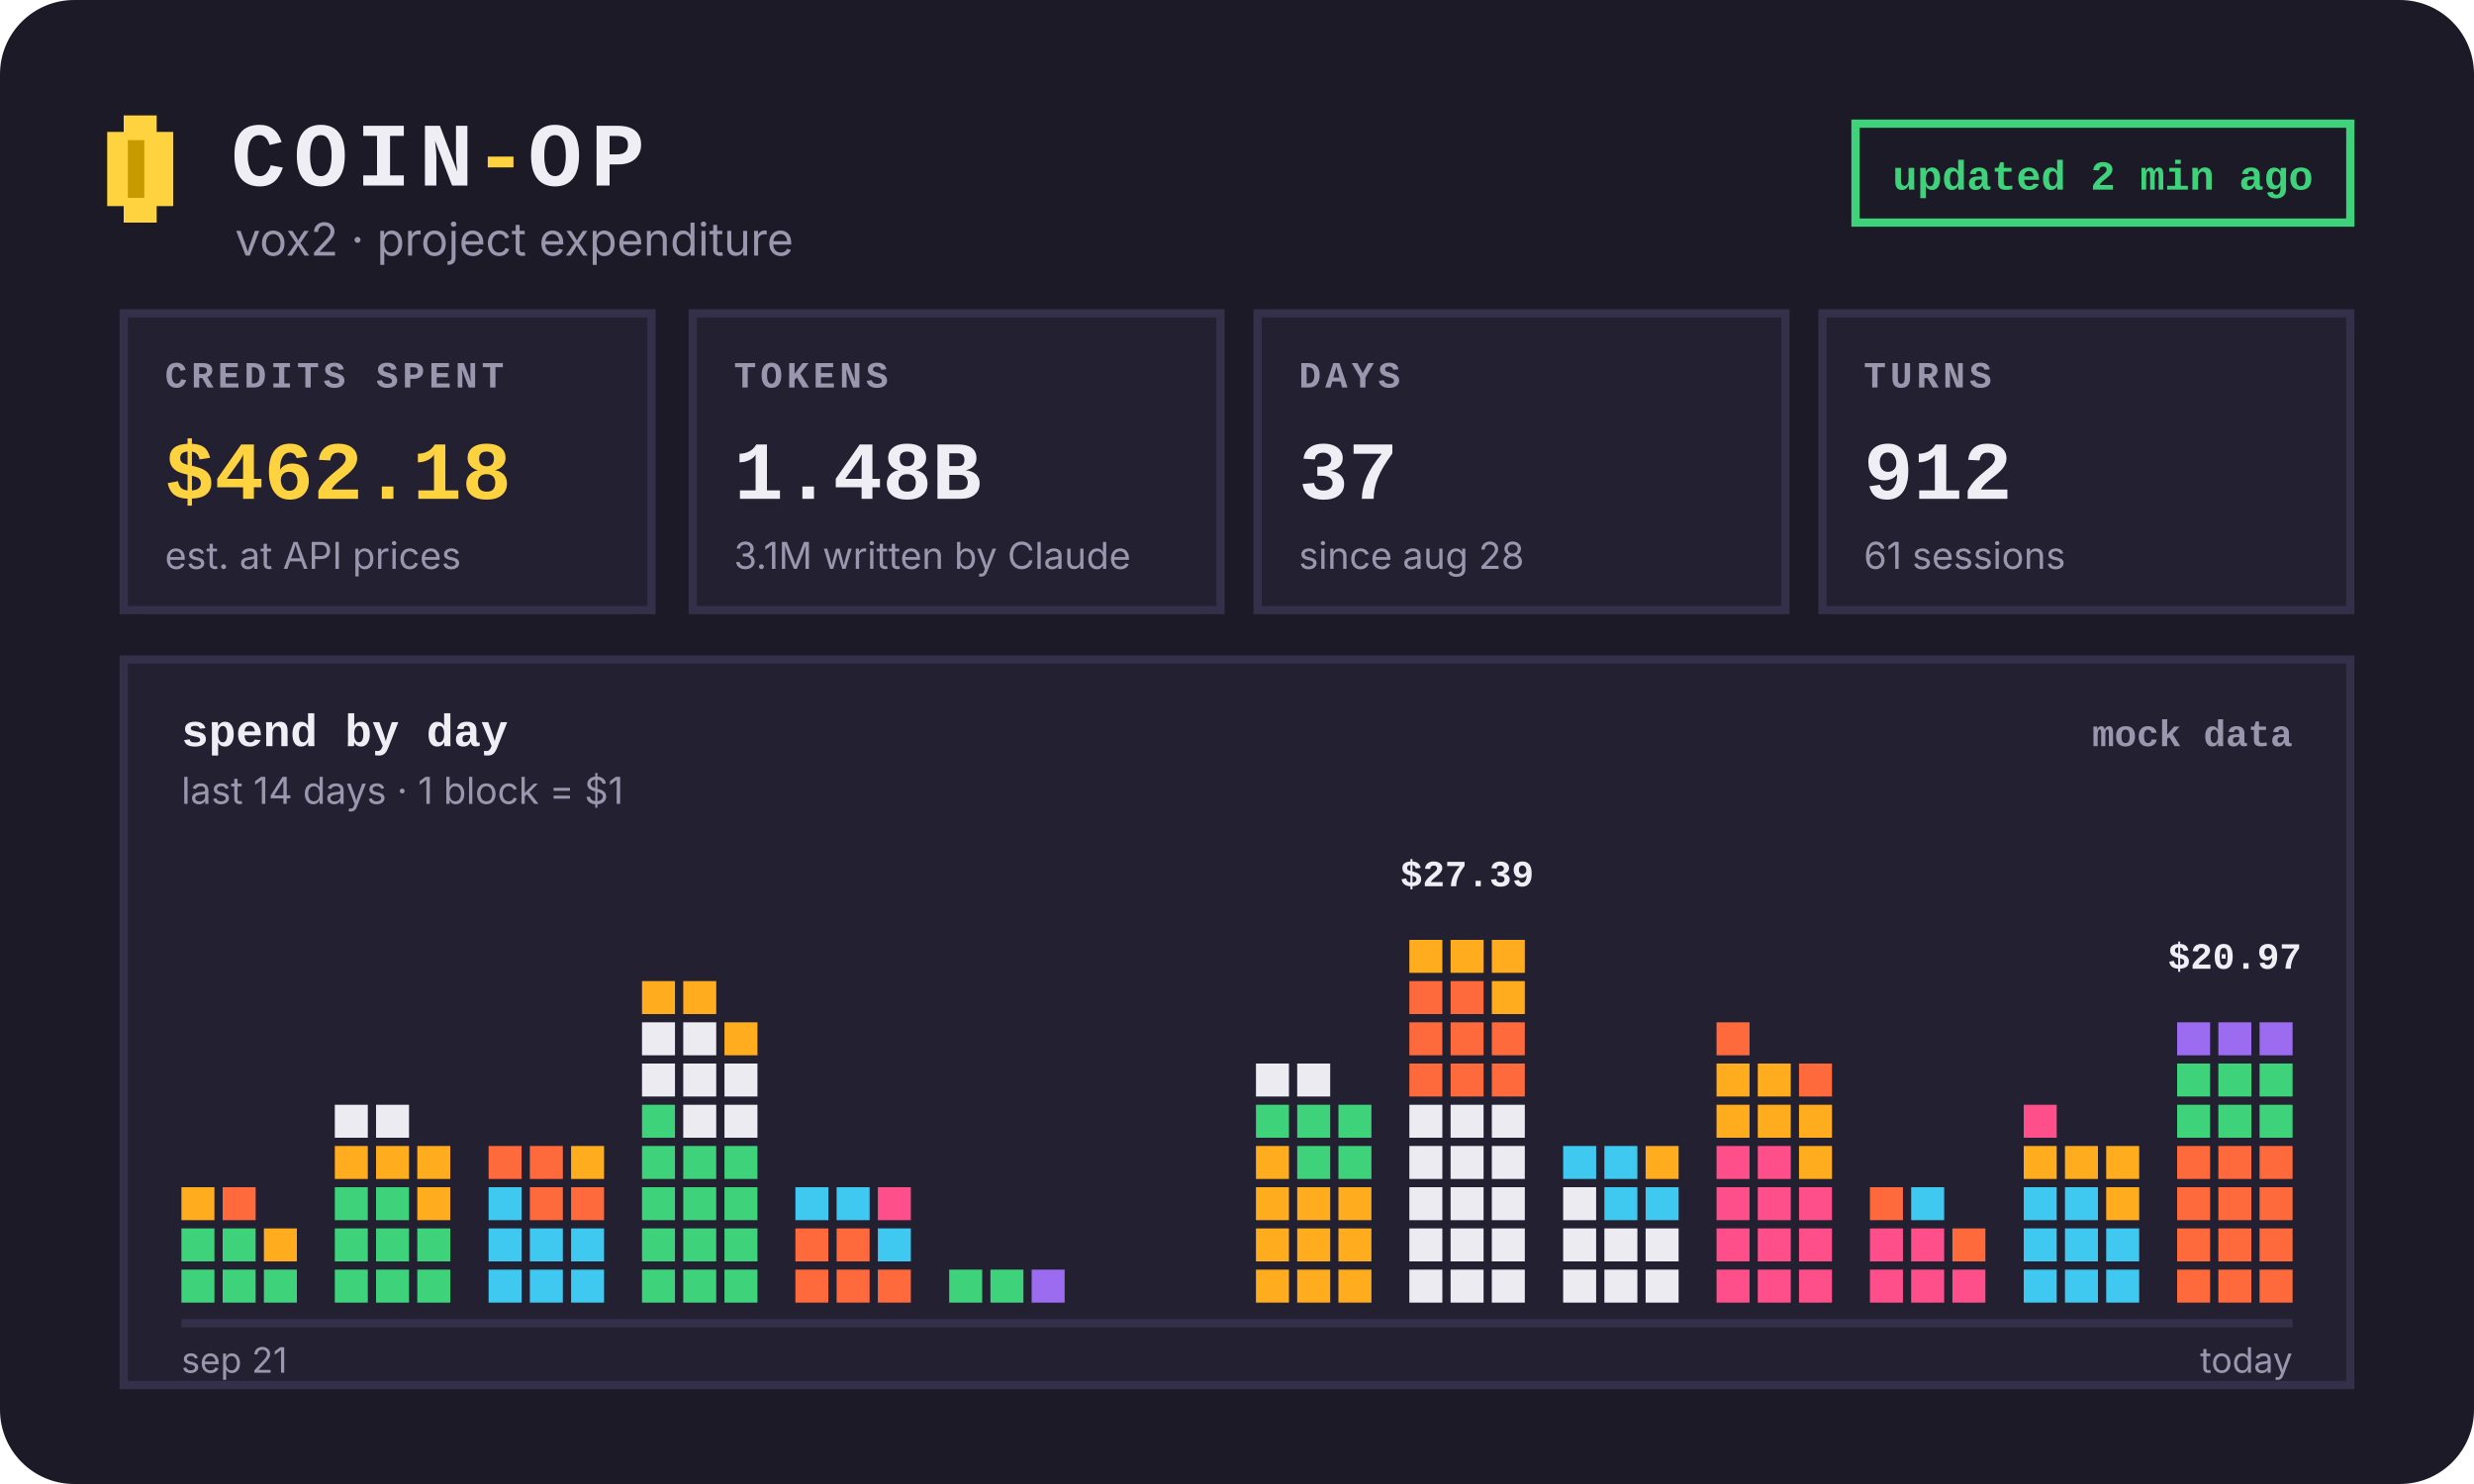
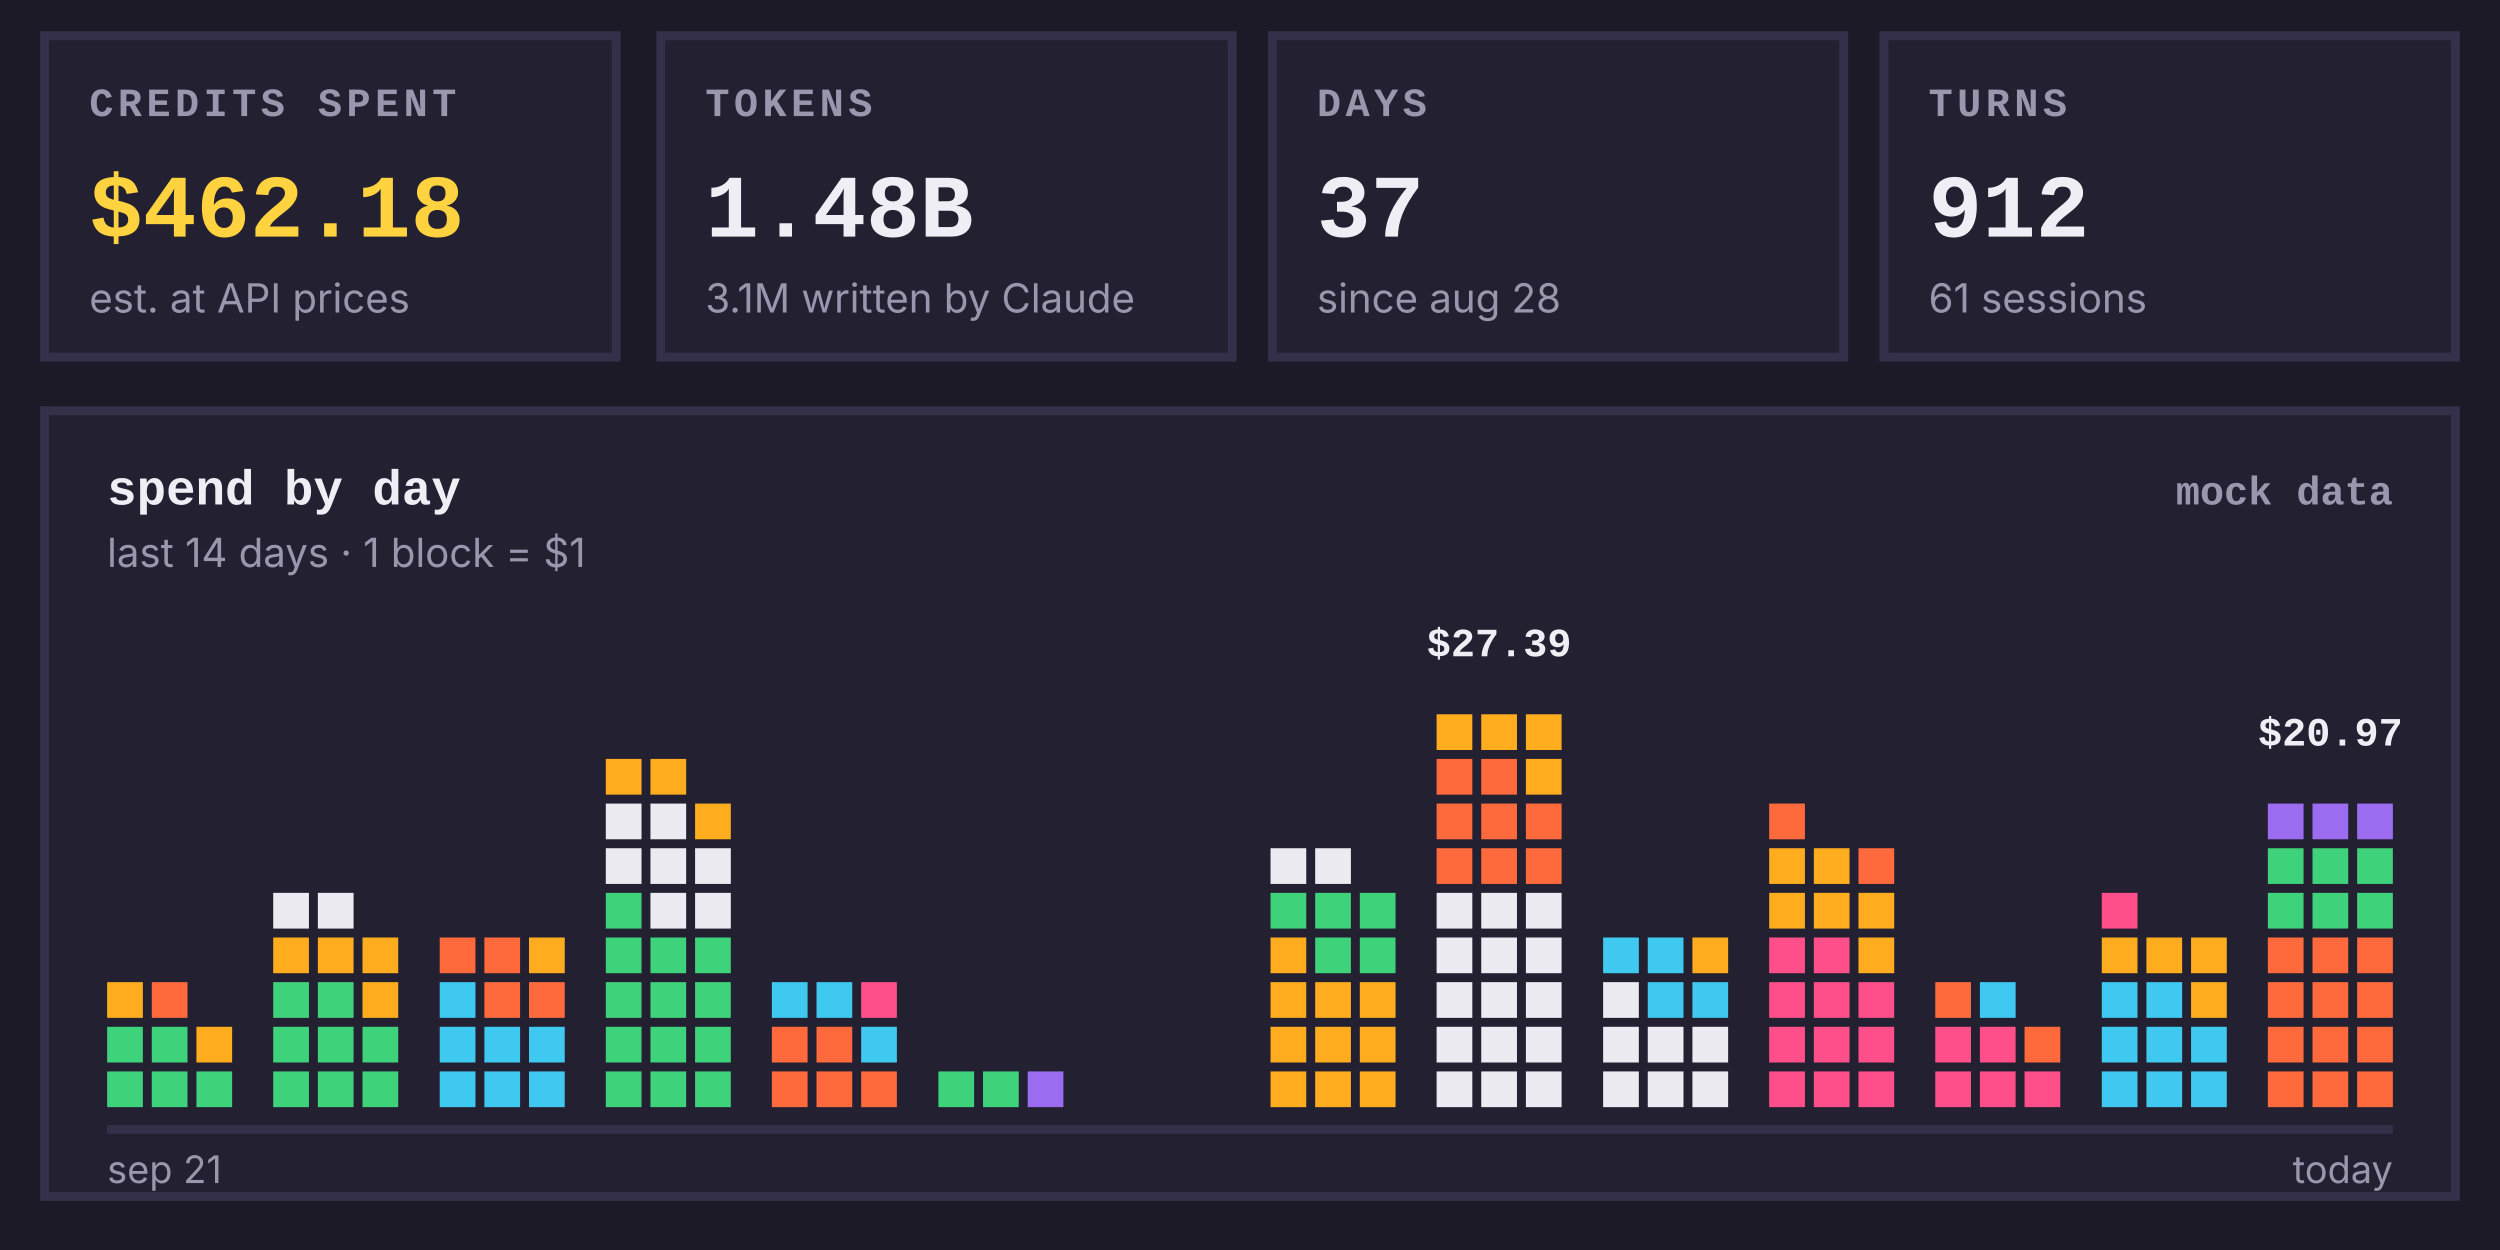
- <svg xmlns="http://www.w3.org/2000/svg" viewBox="0 0 600 360" width="600" height="360">
+ <svg xmlns="http://www.w3.org/2000/svg" viewBox="20 68 560 280" width="560" height="280">
  <rect width="600" height="360" rx="18" fill="#1c1a26" />
  <rect x="30" y="28" width="8" height="26" fill="#ffd23f" />
  <rect x="26" y="32" width="16" height="18" fill="#ffd23f" />
  <rect x="31" y="34" width="4" height="14" fill="#c79a00" />
  <text x="56" y="45" font-family="'Courier New', ui-monospace, monospace" font-weight="700" font-size="22" fill="#f0eef5" letter-spacing="2">COIN<tspan fill="#ffd23f">-</tspan>OP</text>
  <text x="57" y="62" font-family="system-ui, -apple-system, sans-serif" font-size="11" fill="#9a96ad">vox2 · project expenditure</text>
  <rect x="450" y="30" width="120" height="24" fill="none" stroke="#3ed27a" stroke-width="2" />
  <text x="510" y="46" font-family="'Courier New', ui-monospace, monospace" font-weight="700" font-size="10" fill="#3ed27a" text-anchor="middle">updated 2 min ago</text>
  <rect x="30" y="76" width="128" height="72" fill="#232031" stroke="#34304a" stroke-width="2" />
  <text x="40" y="94" font-family="'Courier New', ui-monospace, monospace" font-weight="700" font-size="9" fill="#9a96ad" letter-spacing="1">CREDITS SPENT</text>
  <text x="40" y="121" font-family="'Courier New', ui-monospace, monospace" font-weight="700" font-size="20" fill="#ffd23f">$462.18</text>
  <text x="40" y="138" font-family="system-ui, -apple-system, sans-serif" font-size="9" fill="#9a96ad">est. at API prices</text>
  <rect x="168" y="76" width="128" height="72" fill="#232031" stroke="#34304a" stroke-width="2" />
  <text x="178" y="94" font-family="'Courier New', ui-monospace, monospace" font-weight="700" font-size="9" fill="#9a96ad" letter-spacing="1">TOKENS</text>
  <text x="178" y="121" font-family="'Courier New', ui-monospace, monospace" font-weight="700" font-size="20" fill="#f0eef5">1.48B</text>
  <text x="178" y="138" font-family="system-ui, -apple-system, sans-serif" font-size="9" fill="#9a96ad">3.1M written by Claude</text>
  <rect x="305" y="76" width="128" height="72" fill="#232031" stroke="#34304a" stroke-width="2" />
  <text x="315" y="94" font-family="'Courier New', ui-monospace, monospace" font-weight="700" font-size="9" fill="#9a96ad" letter-spacing="1">DAYS</text>
  <text x="315" y="121" font-family="'Courier New', ui-monospace, monospace" font-weight="700" font-size="20" fill="#f0eef5">37</text>
  <text x="315" y="138" font-family="system-ui, -apple-system, sans-serif" font-size="9" fill="#9a96ad">since aug 28</text>
  <rect x="442" y="76" width="128" height="72" fill="#232031" stroke="#34304a" stroke-width="2" />
  <text x="452" y="94" font-family="'Courier New', ui-monospace, monospace" font-weight="700" font-size="9" fill="#9a96ad" letter-spacing="1">TURNS</text>
  <text x="452" y="121" font-family="'Courier New', ui-monospace, monospace" font-weight="700" font-size="20" fill="#f0eef5">912</text>
  <text x="452" y="138" font-family="system-ui, -apple-system, sans-serif" font-size="9" fill="#9a96ad">61 sessions</text>
  <rect x="30" y="160" width="540" height="176" fill="#232031" stroke="#34304a" stroke-width="2" />
  <text x="44" y="181" font-family="'Courier New', ui-monospace, monospace" font-weight="700" font-size="11" fill="#f0eef5">spend by day</text>
  <text x="44" y="195" font-family="system-ui, -apple-system, sans-serif" font-size="9" fill="#9a96ad">last 14 days · 1 block = $1</text>
  <text x="556" y="181" font-family="'Courier New', ui-monospace, monospace" font-weight="700" font-size="9" fill="#9a96ad" text-anchor="end">mock data</text>
  <rect x="44.0" y="308" width="8" height="8" fill="#3ed27a" />
  <rect x="54.0" y="308" width="8" height="8" fill="#3ed27a" />
  <rect x="64.0" y="308" width="8" height="8" fill="#3ed27a" />
  <rect x="44.0" y="298" width="8" height="8" fill="#3ed27a" />
  <rect x="54.0" y="298" width="8" height="8" fill="#3ed27a" />
  <rect x="64.0" y="298" width="8" height="8" fill="#ffad1f" />
  <rect x="44.0" y="288" width="8" height="8" fill="#ffad1f" />
  <rect x="54.0" y="288" width="8" height="8" fill="#ff6a3d" />
  <rect x="81.2" y="308" width="8" height="8" fill="#3ed27a" />
  <rect x="91.2" y="308" width="8" height="8" fill="#3ed27a" />
  <rect x="101.2" y="308" width="8" height="8" fill="#3ed27a" />
  <rect x="81.2" y="298" width="8" height="8" fill="#3ed27a" />
  <rect x="91.2" y="298" width="8" height="8" fill="#3ed27a" />
  <rect x="101.2" y="298" width="8" height="8" fill="#3ed27a" />
  <rect x="81.2" y="288" width="8" height="8" fill="#3ed27a" />
  <rect x="91.2" y="288" width="8" height="8" fill="#3ed27a" />
  <rect x="101.2" y="288" width="8" height="8" fill="#ffad1f" />
  <rect x="81.2" y="278" width="8" height="8" fill="#ffad1f" />
  <rect x="91.2" y="278" width="8" height="8" fill="#ffad1f" />
  <rect x="101.2" y="278" width="8" height="8" fill="#ffad1f" />
  <rect x="81.2" y="268" width="8" height="8" fill="#ecebf2" />
  <rect x="91.2" y="268" width="8" height="8" fill="#ecebf2" />
  <rect x="118.5" y="308" width="8" height="8" fill="#3fc8f0" />
  <rect x="128.5" y="308" width="8" height="8" fill="#3fc8f0" />
  <rect x="138.5" y="308" width="8" height="8" fill="#3fc8f0" />
  <rect x="118.5" y="298" width="8" height="8" fill="#3fc8f0" />
  <rect x="128.5" y="298" width="8" height="8" fill="#3fc8f0" />
  <rect x="138.5" y="298" width="8" height="8" fill="#3fc8f0" />
  <rect x="118.5" y="288" width="8" height="8" fill="#3fc8f0" />
  <rect x="128.5" y="288" width="8" height="8" fill="#ff6a3d" />
  <rect x="138.5" y="288" width="8" height="8" fill="#ff6a3d" />
  <rect x="118.5" y="278" width="8" height="8" fill="#ff6a3d" />
  <rect x="128.5" y="278" width="8" height="8" fill="#ff6a3d" />
  <rect x="138.5" y="278" width="8" height="8" fill="#ffad1f" />
  <rect x="155.7" y="308" width="8" height="8" fill="#3ed27a" />
  <rect x="165.7" y="308" width="8" height="8" fill="#3ed27a" />
  <rect x="175.7" y="308" width="8" height="8" fill="#3ed27a" />
  <rect x="155.7" y="298" width="8" height="8" fill="#3ed27a" />
  <rect x="165.7" y="298" width="8" height="8" fill="#3ed27a" />
  <rect x="175.7" y="298" width="8" height="8" fill="#3ed27a" />
  <rect x="155.7" y="288" width="8" height="8" fill="#3ed27a" />
  <rect x="165.7" y="288" width="8" height="8" fill="#3ed27a" />
  <rect x="175.7" y="288" width="8" height="8" fill="#3ed27a" />
  <rect x="155.7" y="278" width="8" height="8" fill="#3ed27a" />
  <rect x="165.7" y="278" width="8" height="8" fill="#3ed27a" />
  <rect x="175.7" y="278" width="8" height="8" fill="#3ed27a" />
  <rect x="155.7" y="268" width="8" height="8" fill="#3ed27a" />
  <rect x="165.7" y="268" width="8" height="8" fill="#ecebf2" />
  <rect x="175.7" y="268" width="8" height="8" fill="#ecebf2" />
  <rect x="155.7" y="258" width="8" height="8" fill="#ecebf2" />
  <rect x="165.7" y="258" width="8" height="8" fill="#ecebf2" />
  <rect x="175.7" y="258" width="8" height="8" fill="#ecebf2" />
  <rect x="155.7" y="248" width="8" height="8" fill="#ecebf2" />
  <rect x="165.7" y="248" width="8" height="8" fill="#ecebf2" />
  <rect x="175.7" y="248" width="8" height="8" fill="#ffad1f" />
  <rect x="155.7" y="238" width="8" height="8" fill="#ffad1f" />
  <rect x="165.7" y="238" width="8" height="8" fill="#ffad1f" />
  <rect x="192.9" y="308" width="8" height="8" fill="#ff6a3d" />
  <rect x="202.9" y="308" width="8" height="8" fill="#ff6a3d" />
  <rect x="212.9" y="308" width="8" height="8" fill="#ff6a3d" />
  <rect x="192.9" y="298" width="8" height="8" fill="#ff6a3d" />
  <rect x="202.9" y="298" width="8" height="8" fill="#ff6a3d" />
  <rect x="212.9" y="298" width="8" height="8" fill="#3fc8f0" />
  <rect x="192.9" y="288" width="8" height="8" fill="#3fc8f0" />
  <rect x="202.9" y="288" width="8" height="8" fill="#3fc8f0" />
  <rect x="212.9" y="288" width="8" height="8" fill="#ff4f8b" />
  <rect x="230.2" y="308" width="8" height="8" fill="#3ed27a" />
  <rect x="240.2" y="308" width="8" height="8" fill="#3ed27a" />
  <rect x="250.2" y="308" width="8" height="8" fill="#9b6cf0" />
  <rect x="304.6" y="308" width="8" height="8" fill="#ffad1f" />
  <rect x="314.6" y="308" width="8" height="8" fill="#ffad1f" />
  <rect x="324.6" y="308" width="8" height="8" fill="#ffad1f" />
  <rect x="304.6" y="298" width="8" height="8" fill="#ffad1f" />
  <rect x="314.6" y="298" width="8" height="8" fill="#ffad1f" />
  <rect x="324.6" y="298" width="8" height="8" fill="#ffad1f" />
  <rect x="304.6" y="288" width="8" height="8" fill="#ffad1f" />
  <rect x="314.6" y="288" width="8" height="8" fill="#ffad1f" />
  <rect x="324.6" y="288" width="8" height="8" fill="#ffad1f" />
  <rect x="304.6" y="278" width="8" height="8" fill="#ffad1f" />
  <rect x="314.6" y="278" width="8" height="8" fill="#3ed27a" />
  <rect x="324.6" y="278" width="8" height="8" fill="#3ed27a" />
  <rect x="304.6" y="268" width="8" height="8" fill="#3ed27a" />
  <rect x="314.6" y="268" width="8" height="8" fill="#3ed27a" />
  <rect x="324.6" y="268" width="8" height="8" fill="#3ed27a" />
  <rect x="304.6" y="258" width="8" height="8" fill="#ecebf2" />
  <rect x="314.6" y="258" width="8" height="8" fill="#ecebf2" />
  <rect x="341.8" y="308" width="8" height="8" fill="#ecebf2" />
  <rect x="351.8" y="308" width="8" height="8" fill="#ecebf2" />
  <rect x="361.8" y="308" width="8" height="8" fill="#ecebf2" />
  <rect x="341.8" y="298" width="8" height="8" fill="#ecebf2" />
  <rect x="351.8" y="298" width="8" height="8" fill="#ecebf2" />
  <rect x="361.8" y="298" width="8" height="8" fill="#ecebf2" />
  <rect x="341.8" y="288" width="8" height="8" fill="#ecebf2" />
  <rect x="351.8" y="288" width="8" height="8" fill="#ecebf2" />
  <rect x="361.8" y="288" width="8" height="8" fill="#ecebf2" />
  <rect x="341.8" y="278" width="8" height="8" fill="#ecebf2" />
  <rect x="351.8" y="278" width="8" height="8" fill="#ecebf2" />
  <rect x="361.8" y="278" width="8" height="8" fill="#ecebf2" />
  <rect x="341.8" y="268" width="8" height="8" fill="#ecebf2" />
  <rect x="351.8" y="268" width="8" height="8" fill="#ecebf2" />
  <rect x="361.8" y="268" width="8" height="8" fill="#ecebf2" />
  <rect x="341.8" y="258" width="8" height="8" fill="#ff6a3d" />
  <rect x="351.8" y="258" width="8" height="8" fill="#ff6a3d" />
  <rect x="361.8" y="258" width="8" height="8" fill="#ff6a3d" />
  <rect x="341.8" y="248" width="8" height="8" fill="#ff6a3d" />
  <rect x="351.8" y="248" width="8" height="8" fill="#ff6a3d" />
  <rect x="361.8" y="248" width="8" height="8" fill="#ff6a3d" />
  <rect x="341.8" y="238" width="8" height="8" fill="#ff6a3d" />
  <rect x="351.8" y="238" width="8" height="8" fill="#ff6a3d" />
  <rect x="361.8" y="238" width="8" height="8" fill="#ffad1f" />
  <rect x="341.8" y="228" width="8" height="8" fill="#ffad1f" />
  <rect x="351.8" y="228" width="8" height="8" fill="#ffad1f" />
  <rect x="361.8" y="228" width="8" height="8" fill="#ffad1f" />
  <text x="355.8" y="215" font-family="'Courier New', ui-monospace, monospace" font-weight="700" font-size="9" fill="#f0eef5" text-anchor="middle">$27.39</text>
  <rect x="379.1" y="308" width="8" height="8" fill="#ecebf2" />
  <rect x="389.1" y="308" width="8" height="8" fill="#ecebf2" />
  <rect x="399.1" y="308" width="8" height="8" fill="#ecebf2" />
  <rect x="379.1" y="298" width="8" height="8" fill="#ecebf2" />
  <rect x="389.1" y="298" width="8" height="8" fill="#ecebf2" />
  <rect x="399.1" y="298" width="8" height="8" fill="#ecebf2" />
  <rect x="379.1" y="288" width="8" height="8" fill="#ecebf2" />
  <rect x="389.1" y="288" width="8" height="8" fill="#3fc8f0" />
  <rect x="399.1" y="288" width="8" height="8" fill="#3fc8f0" />
  <rect x="379.1" y="278" width="8" height="8" fill="#3fc8f0" />
  <rect x="389.1" y="278" width="8" height="8" fill="#3fc8f0" />
  <rect x="399.1" y="278" width="8" height="8" fill="#ffad1f" />
  <rect x="416.3" y="308" width="8" height="8" fill="#ff4f8b" />
  <rect x="426.3" y="308" width="8" height="8" fill="#ff4f8b" />
  <rect x="436.3" y="308" width="8" height="8" fill="#ff4f8b" />
  <rect x="416.3" y="298" width="8" height="8" fill="#ff4f8b" />
  <rect x="426.3" y="298" width="8" height="8" fill="#ff4f8b" />
  <rect x="436.3" y="298" width="8" height="8" fill="#ff4f8b" />
  <rect x="416.3" y="288" width="8" height="8" fill="#ff4f8b" />
  <rect x="426.3" y="288" width="8" height="8" fill="#ff4f8b" />
  <rect x="436.3" y="288" width="8" height="8" fill="#ff4f8b" />
  <rect x="416.3" y="278" width="8" height="8" fill="#ff4f8b" />
  <rect x="426.3" y="278" width="8" height="8" fill="#ff4f8b" />
  <rect x="436.3" y="278" width="8" height="8" fill="#ffad1f" />
  <rect x="416.3" y="268" width="8" height="8" fill="#ffad1f" />
  <rect x="426.3" y="268" width="8" height="8" fill="#ffad1f" />
  <rect x="436.3" y="268" width="8" height="8" fill="#ffad1f" />
  <rect x="416.3" y="258" width="8" height="8" fill="#ffad1f" />
  <rect x="426.3" y="258" width="8" height="8" fill="#ffad1f" />
  <rect x="436.3" y="258" width="8" height="8" fill="#ff6a3d" />
  <rect x="416.3" y="248" width="8" height="8" fill="#ff6a3d" />
  <rect x="453.5" y="308" width="8" height="8" fill="#ff4f8b" />
  <rect x="463.5" y="308" width="8" height="8" fill="#ff4f8b" />
  <rect x="473.5" y="308" width="8" height="8" fill="#ff4f8b" />
  <rect x="453.5" y="298" width="8" height="8" fill="#ff4f8b" />
  <rect x="463.5" y="298" width="8" height="8" fill="#ff4f8b" />
  <rect x="473.5" y="298" width="8" height="8" fill="#ff6a3d" />
  <rect x="453.5" y="288" width="8" height="8" fill="#ff6a3d" />
  <rect x="463.5" y="288" width="8" height="8" fill="#3fc8f0" />
  <rect x="490.8" y="308" width="8" height="8" fill="#3fc8f0" />
  <rect x="500.8" y="308" width="8" height="8" fill="#3fc8f0" />
  <rect x="510.8" y="308" width="8" height="8" fill="#3fc8f0" />
  <rect x="490.8" y="298" width="8" height="8" fill="#3fc8f0" />
  <rect x="500.8" y="298" width="8" height="8" fill="#3fc8f0" />
  <rect x="510.8" y="298" width="8" height="8" fill="#3fc8f0" />
  <rect x="490.8" y="288" width="8" height="8" fill="#3fc8f0" />
  <rect x="500.8" y="288" width="8" height="8" fill="#3fc8f0" />
  <rect x="510.8" y="288" width="8" height="8" fill="#ffad1f" />
  <rect x="490.8" y="278" width="8" height="8" fill="#ffad1f" />
  <rect x="500.8" y="278" width="8" height="8" fill="#ffad1f" />
  <rect x="510.8" y="278" width="8" height="8" fill="#ffad1f" />
  <rect x="490.8" y="268" width="8" height="8" fill="#ff4f8b" />
  <rect x="528.0" y="308" width="8" height="8" fill="#ff6a3d" />
  <rect x="538.0" y="308" width="8" height="8" fill="#ff6a3d" />
  <rect x="548.0" y="308" width="8" height="8" fill="#ff6a3d" />
  <rect x="528.0" y="298" width="8" height="8" fill="#ff6a3d" />
  <rect x="538.0" y="298" width="8" height="8" fill="#ff6a3d" />
  <rect x="548.0" y="298" width="8" height="8" fill="#ff6a3d" />
  <rect x="528.0" y="288" width="8" height="8" fill="#ff6a3d" />
  <rect x="538.0" y="288" width="8" height="8" fill="#ff6a3d" />
  <rect x="548.0" y="288" width="8" height="8" fill="#ff6a3d" />
  <rect x="528.0" y="278" width="8" height="8" fill="#ff6a3d" />
  <rect x="538.0" y="278" width="8" height="8" fill="#ff6a3d" />
  <rect x="548.0" y="278" width="8" height="8" fill="#ff6a3d" />
  <rect x="528.0" y="268" width="8" height="8" fill="#3ed27a" />
  <rect x="538.0" y="268" width="8" height="8" fill="#3ed27a" />
  <rect x="548.0" y="268" width="8" height="8" fill="#3ed27a" />
  <rect x="528.0" y="258" width="8" height="8" fill="#3ed27a" />
  <rect x="538.0" y="258" width="8" height="8" fill="#3ed27a" />
  <rect x="548.0" y="258" width="8" height="8" fill="#3ed27a" />
  <rect x="528.0" y="248" width="8" height="8" fill="#9b6cf0" />
  <rect x="538.0" y="248" width="8" height="8" fill="#9b6cf0" />
  <rect x="548.0" y="248" width="8" height="8" fill="#9b6cf0" />
  <text x="542.0" y="235" font-family="'Courier New', ui-monospace, monospace" font-weight="700" font-size="9" fill="#f0eef5" text-anchor="middle">$20.97</text>
  <line x1="44" x2="556" y1="321" y2="321" stroke="#34304a" stroke-width="2" />
  <text x="44" y="333" font-family="system-ui, -apple-system, sans-serif" font-size="8.5" fill="#9a96ad">sep 21</text>
  <text x="556" y="333" font-family="system-ui, -apple-system, sans-serif" font-size="8.5" fill="#9a96ad" text-anchor="end">today</text>
</svg>
